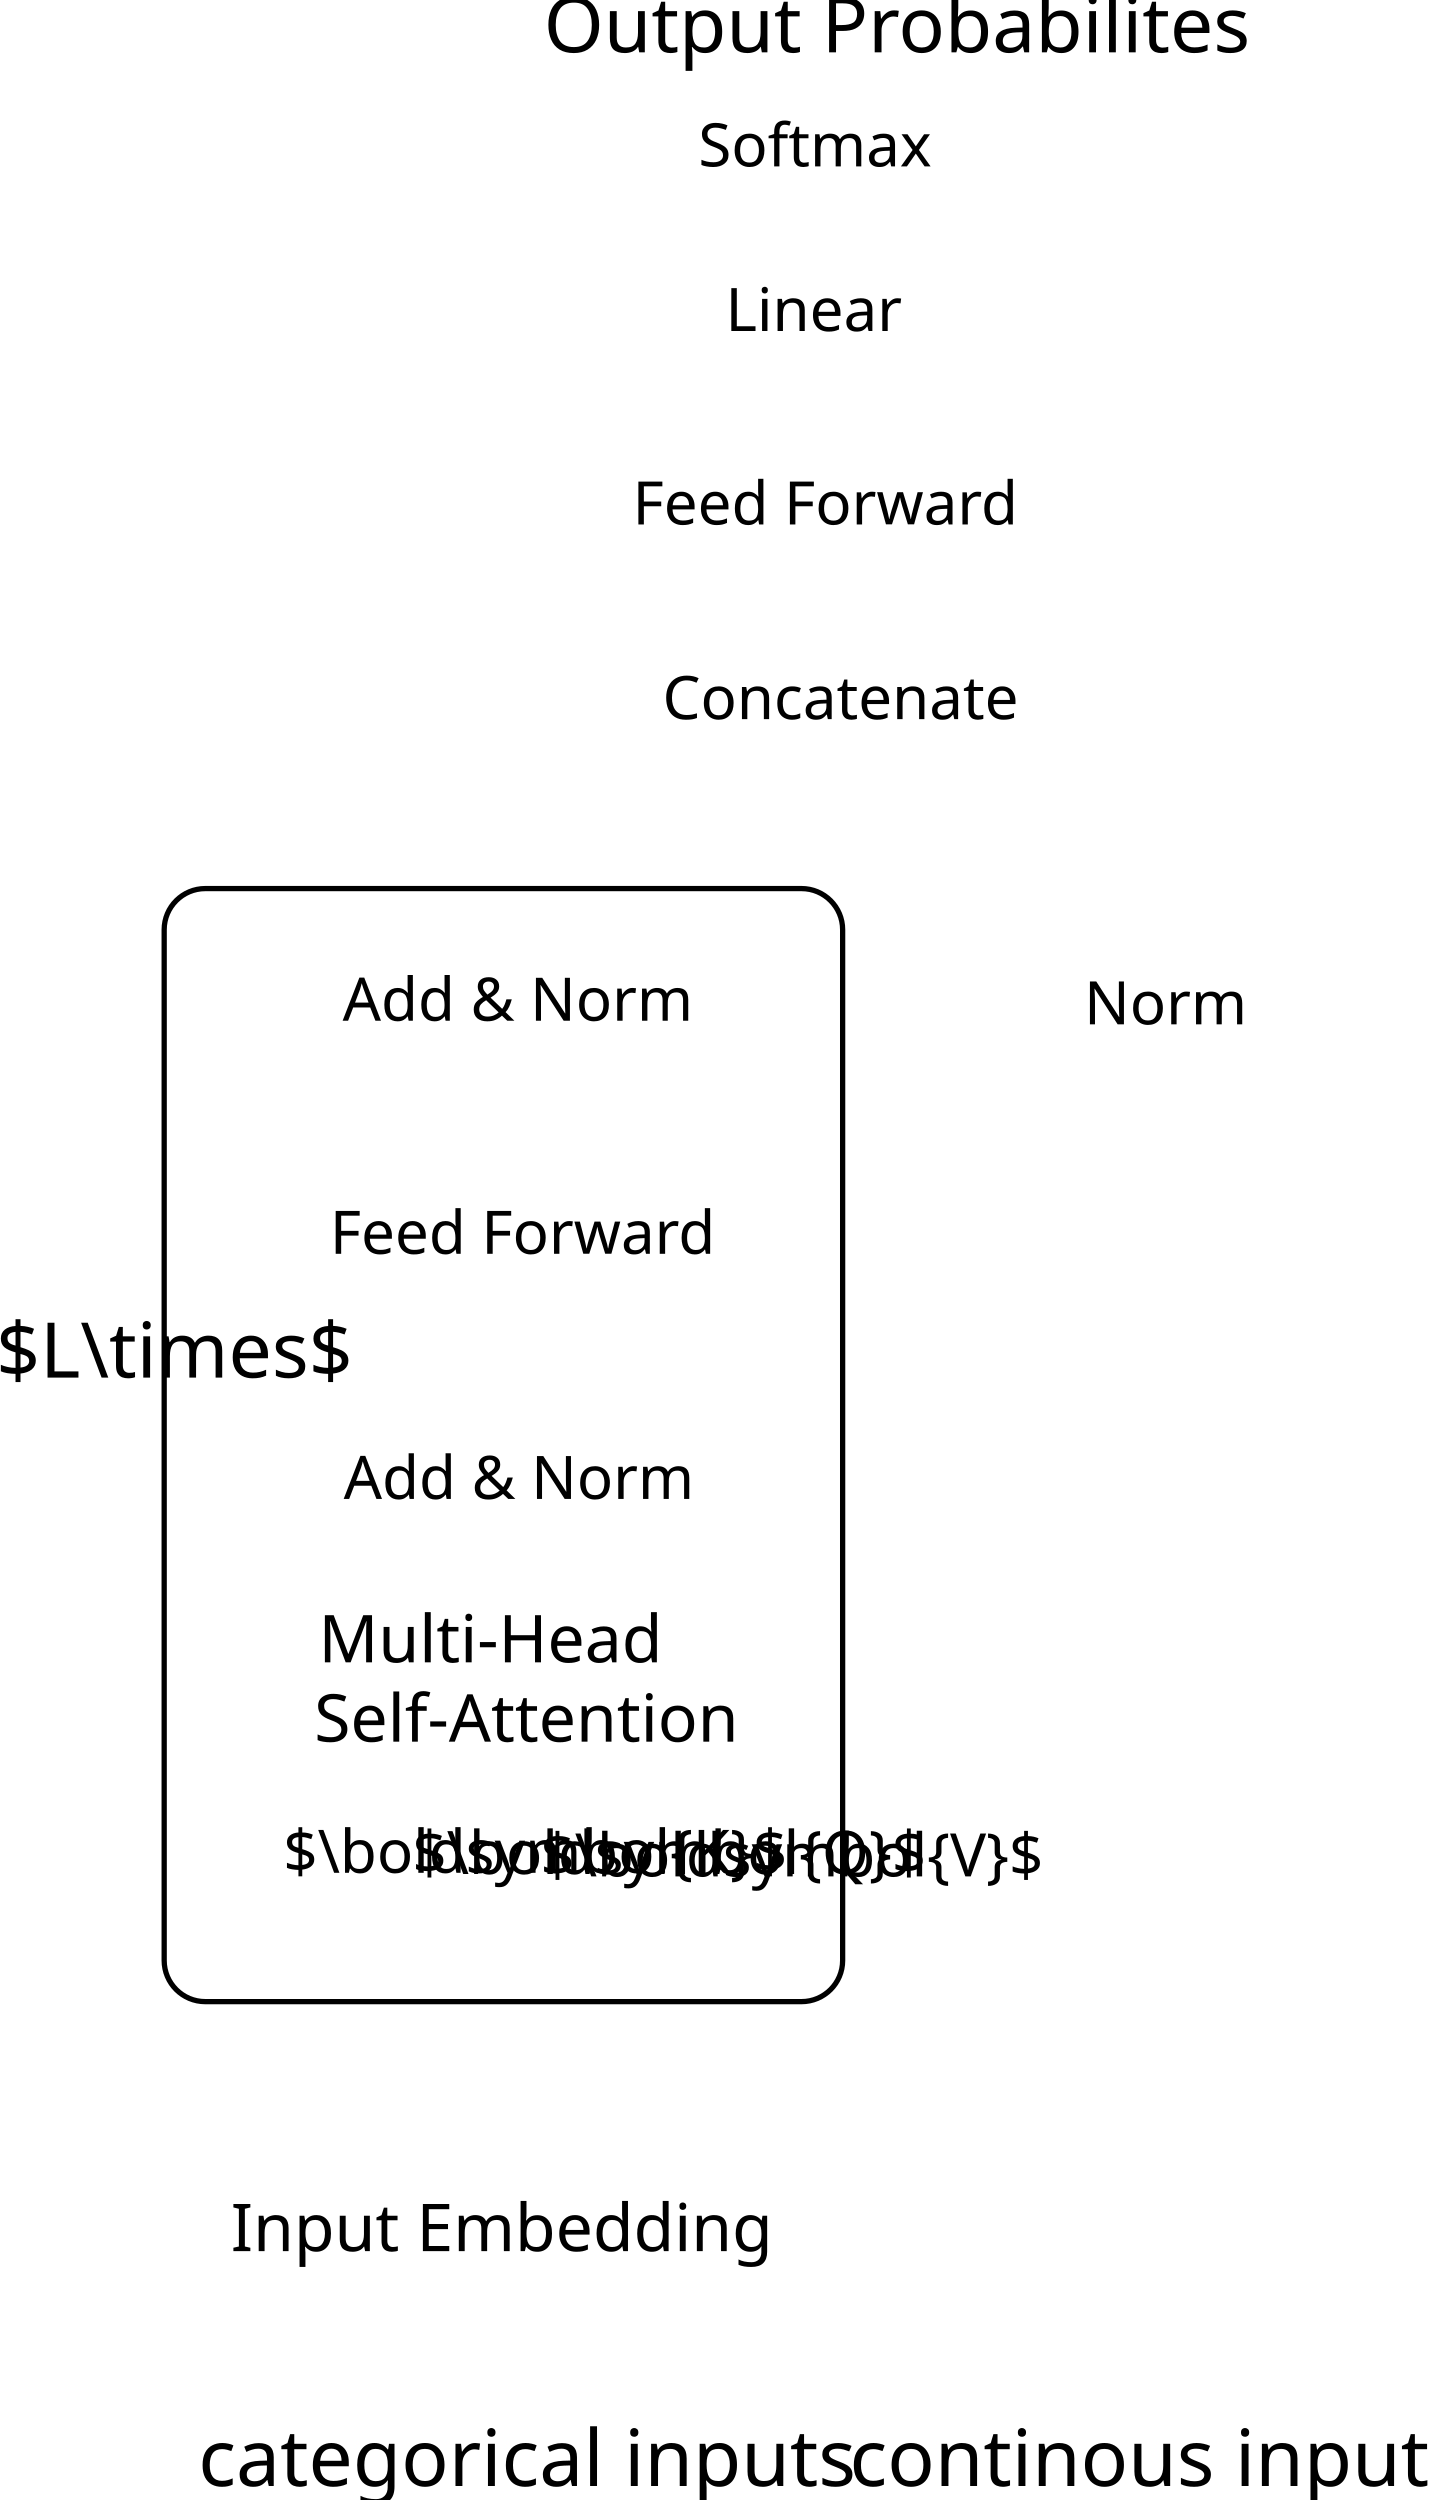
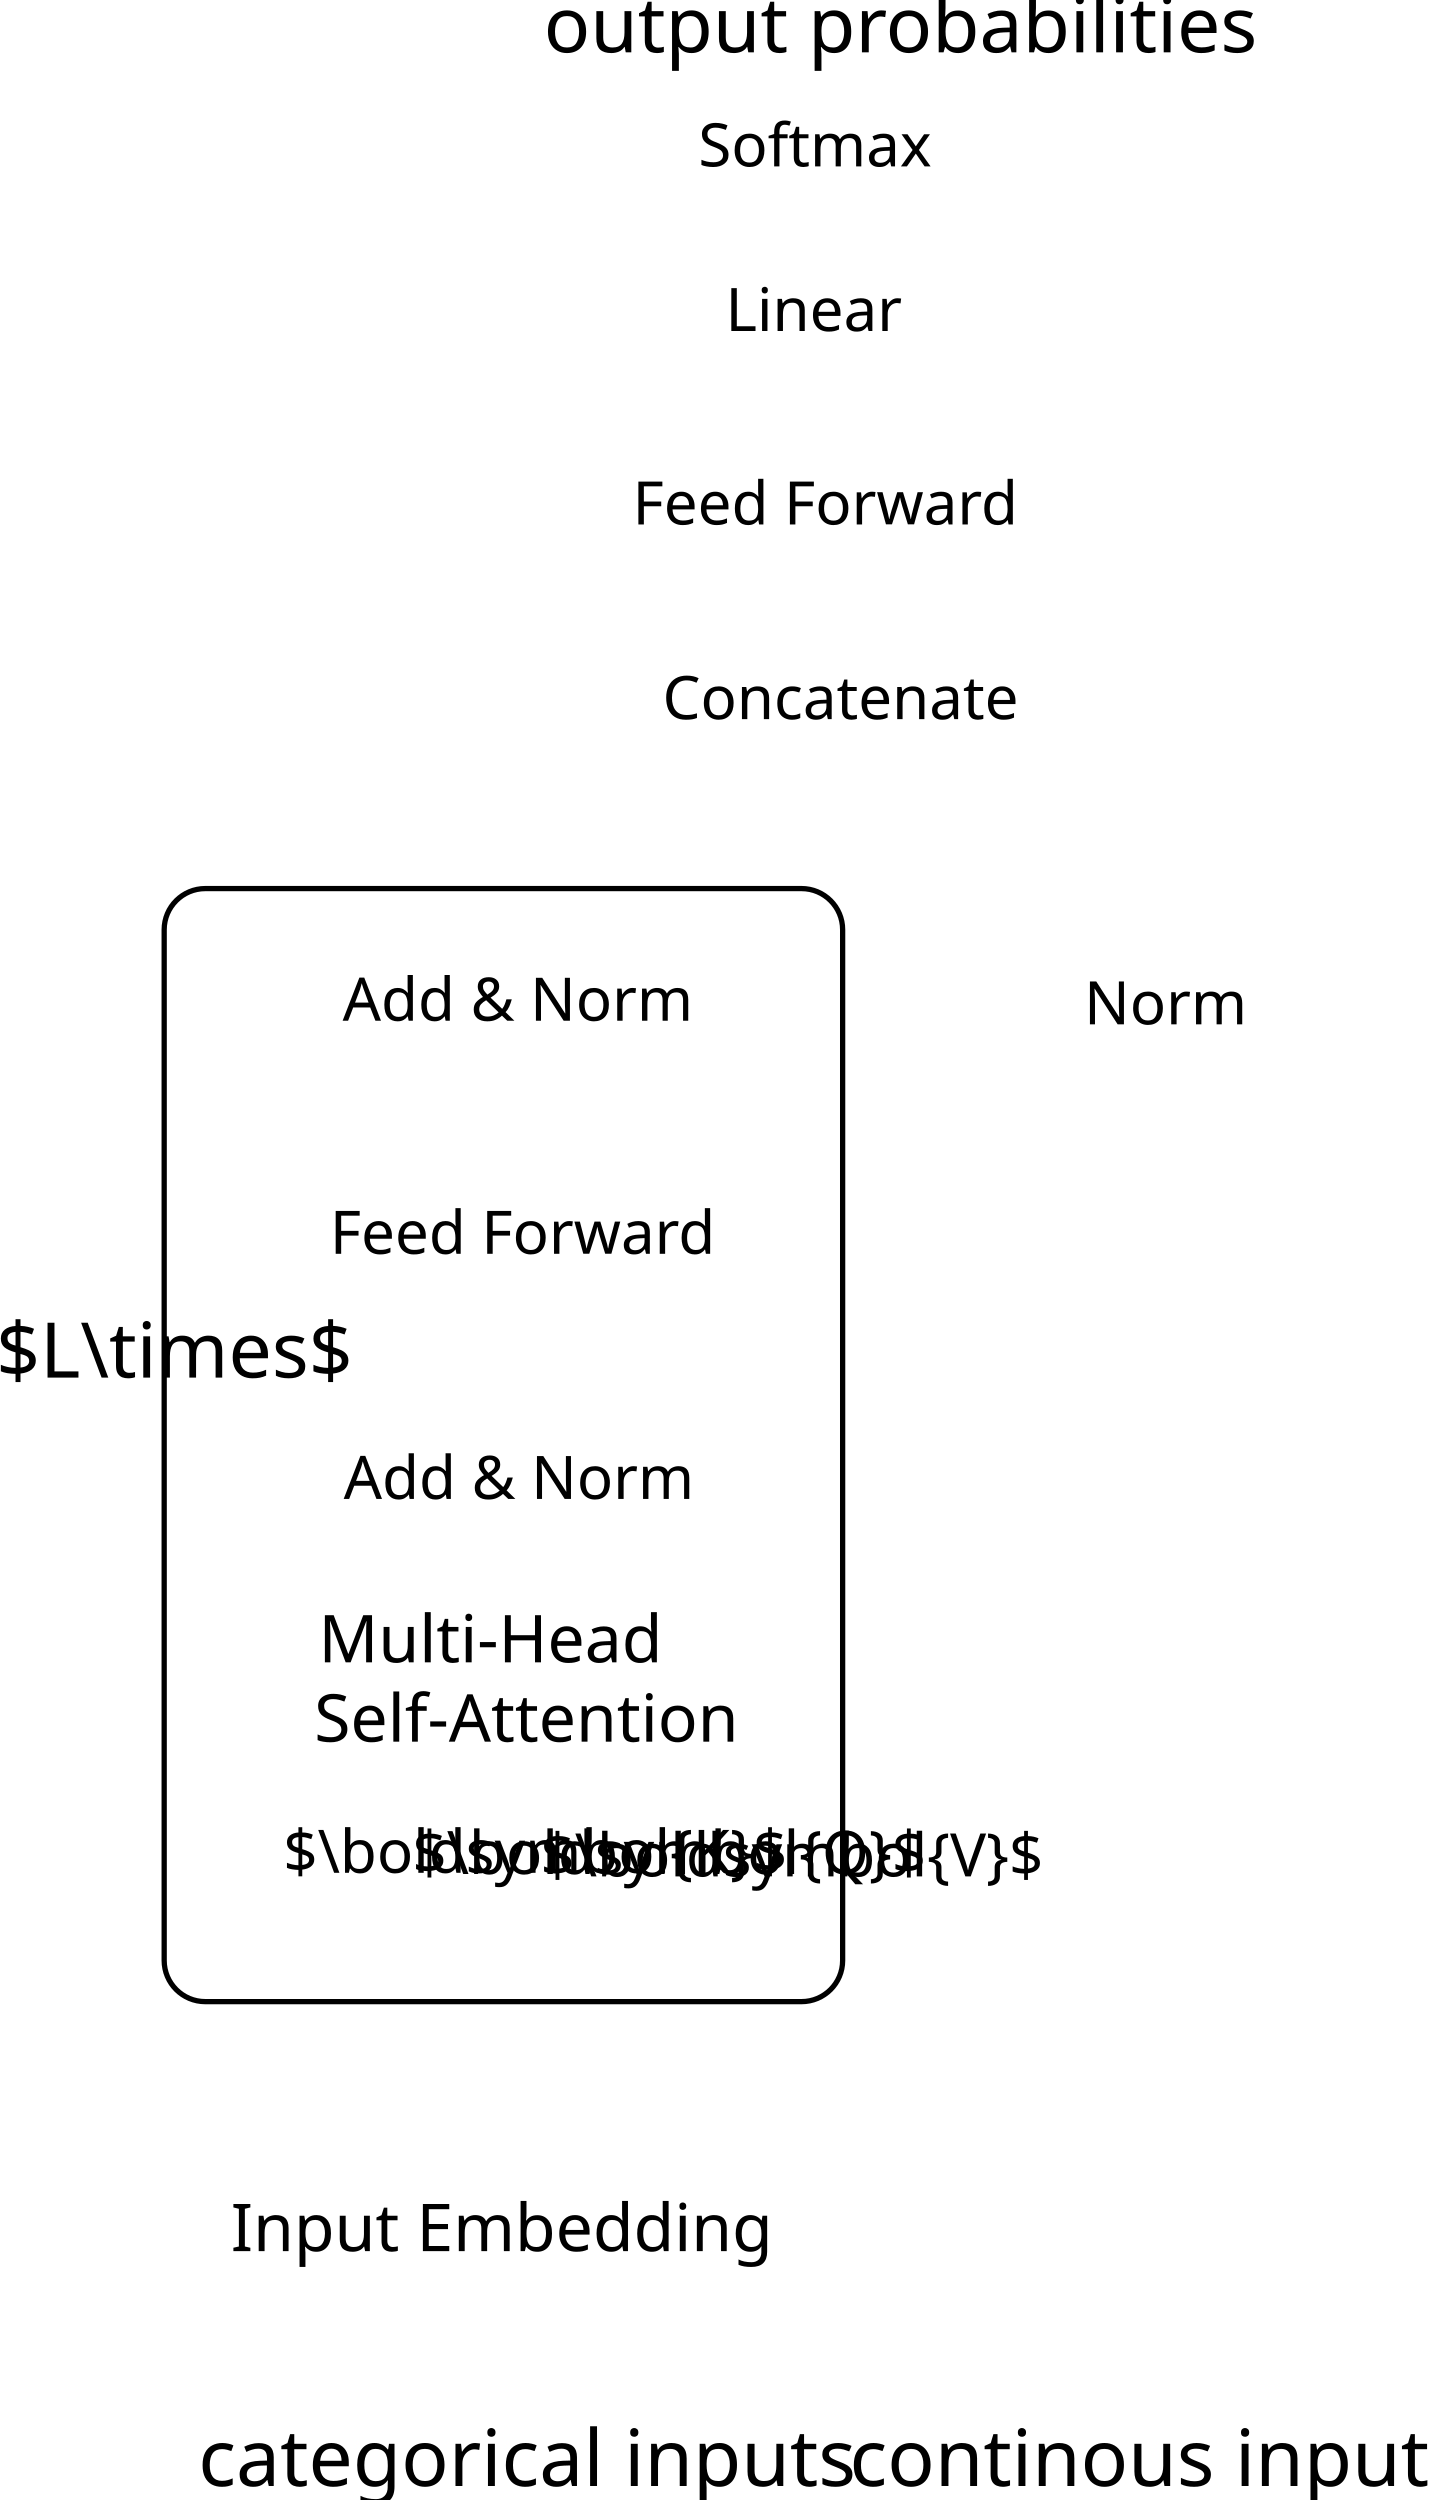
<svg xmlns="http://www.w3.org/2000/svg" width="215.949" height="377.953" xml:space="preserve" overflow="hidden" version="1.1" id="svg781">
  <defs id="defs683">
    <clipPath clipPathUnits="userSpaceOnUse" id="clipPath1697">
      <g id="g1701">
        <rect x="0" y="0" width="1272" height="2146" id="rect1699" />
      </g>
    </clipPath>
    <clipPath clipPathUnits="userSpaceOnUse" id="clipPath1703">
      <g id="g1707">
        <rect x="0" y="0" width="1272" height="2146" id="rect1705" />
      </g>
    </clipPath>
    <clipPath clipPathUnits="userSpaceOnUse" id="clipPath1709">
      <g id="g1713">
        <rect x="0" y="0" width="1272" height="2146" id="rect1711" />
      </g>
    </clipPath>
    <clipPath clipPathUnits="userSpaceOnUse" id="clipPath1715">
      <g id="g1719">
        <rect x="0" y="0" width="1272" height="2146" id="rect1717" />
      </g>
    </clipPath>
    <clipPath clipPathUnits="userSpaceOnUse" id="clipPath1721">
      <g id="g1725">
        <rect x="0" y="0" width="1272" height="2146" id="rect1723" />
      </g>
    </clipPath>
    <clipPath clipPathUnits="userSpaceOnUse" id="clipPath1727">
      <g id="g1731">
        <rect x="0" y="0" width="1272" height="2146" id="rect1729" />
      </g>
    </clipPath>
    <clipPath clipPathUnits="userSpaceOnUse" id="clipPath1733">
      <g id="g1737">
        <rect x="0" y="0" width="1272" height="2146" id="rect1735" />
      </g>
    </clipPath>
    <clipPath clipPathUnits="userSpaceOnUse" id="clipPath1739">
      <g id="g1743">
        <rect x="0" y="0" width="1272" height="2146" id="rect1741" />
      </g>
    </clipPath>
    <clipPath clipPathUnits="userSpaceOnUse" id="clipPath1745">
      <g id="g1749">
        <rect x="0" y="0" width="1272" height="2146" id="rect1747" />
      </g>
    </clipPath>
    <clipPath clipPathUnits="userSpaceOnUse" id="clipPath1751">
      <g id="g1755">
        <rect x="0" y="0" width="1272" height="2146" id="rect1753" />
      </g>
    </clipPath>
    <clipPath clipPathUnits="userSpaceOnUse" id="clipPath1757">
      <g id="g1761">
        <rect x="0" y="0" width="1272" height="2146" id="rect1759" />
      </g>
    </clipPath>
    <clipPath clipPathUnits="userSpaceOnUse" id="clipPath1763">
      <g id="g1767">
        <rect x="0" y="0" width="1272" height="2146" id="rect1765" />
      </g>
    </clipPath>
    <clipPath clipPathUnits="userSpaceOnUse" id="clipPath1769">
      <g id="g1773">
        <rect x="0" y="0" width="1272" height="2146" id="rect1771" />
      </g>
    </clipPath>
    <clipPath clipPathUnits="userSpaceOnUse" id="clipPath1775">
      <g id="g1779">
        <rect x="0" y="0" width="1272" height="2146" id="rect1777" />
      </g>
    </clipPath>
    <clipPath clipPathUnits="userSpaceOnUse" id="clipPath1781">
      <g id="g1785">
        <rect x="0" y="0" width="1272" height="2146" id="rect1783" />
      </g>
    </clipPath>
    <clipPath clipPathUnits="userSpaceOnUse" id="clipPath1787">
      <g id="g1791">
        <rect x="0" y="0" width="1272" height="2146" id="rect1789" />
      </g>
    </clipPath>
    <clipPath clipPathUnits="userSpaceOnUse" id="clipPath1793">
      <g id="g1797">
        <rect x="0" y="0" width="1272" height="2146" id="rect1795" />
      </g>
    </clipPath>
    <clipPath clipPathUnits="userSpaceOnUse" id="clipPath1799">
      <g id="g1803">
        <rect x="0" y="0" width="1272" height="2146" id="rect1801" />
      </g>
    </clipPath>
    <clipPath clipPathUnits="userSpaceOnUse" id="clipPath1805">
      <g id="g1809">
        <rect x="0" y="0" width="1272" height="2146" id="rect1807" />
      </g>
    </clipPath>
    <clipPath clipPathUnits="userSpaceOnUse" id="clipPath1811">
      <g id="g1815">
        <rect x="0" y="0" width="1272" height="2146" id="rect1813" />
      </g>
    </clipPath>
    <clipPath clipPathUnits="userSpaceOnUse" id="clipPath1817">
      <g id="g1821">
        <rect x="0" y="0" width="1272" height="2146" id="rect1819" />
      </g>
    </clipPath>
    <clipPath clipPathUnits="userSpaceOnUse" id="clipPath1823">
      <g id="g1827">
        <rect x="0" y="0" width="1272" height="2146" id="rect1825" />
      </g>
    </clipPath>
    <clipPath clipPathUnits="userSpaceOnUse" id="clipPath1829">
      <g id="g1833">
        <rect x="0" y="0" width="1272" height="2146" id="rect1831" />
      </g>
    </clipPath>
    <clipPath clipPathUnits="userSpaceOnUse" id="clipPath1835">
      <g id="g1839">
        <rect x="0" y="0" width="1272" height="2146" id="rect1837" />
      </g>
    </clipPath>
    <clipPath clipPathUnits="userSpaceOnUse" id="clipPath1841">
      <g id="g1845">
        <rect x="0" y="0" width="1272" height="2146" id="rect1843" />
      </g>
    </clipPath>
    <clipPath clipPathUnits="userSpaceOnUse" id="clipPath1817-8">
      <g id="g1821-1">
        <rect x="0" y="0" width="1272" height="2146" id="rect1819-9" />
      </g>
    </clipPath>
  </defs>
  <g id="g11916" transform="translate(-2.4102628e-6,3.2181852e-5)">
    <path d="m 203.5,1969.85 c 0,-10.14 8.21,-18.35 18.35,-18.35 h 593.3 c 10.14,0 18.35,8.21 18.35,18.35 v 81.3 c 0,10.14 -8.21,18.35 -18.35,18.35 h -593.3 c -10.14,0 -18.35,-8.21 -18.35,-18.35 z" stroke="#000000" stroke-width="6.875" stroke-miterlimit="8" fill="#edaecd" fill-rule="evenodd" id="path685" clip-path="url(#clipPath1841)" transform="matrix(0.1816595,0,0,0.1816595,-14.88467,-28.07209)" style="stroke-width:4.391;stroke-dasharray:none" />
    <path d="m 317.5,1498.15 c 0,-14.17 11.49,-25.65 25.65,-25.65 h 366.7 c 14.17,0 25.65,11.48 25.65,25.65 v 113.7 c 0,14.17 -11.48,25.65 -25.65,25.65 h -366.7 c -14.16,0 -25.65,-11.48 -25.65,-25.65 z" stroke="#000000" stroke-width="6.875" stroke-miterlimit="8" fill="#efabaa" fill-rule="evenodd" id="path689" clip-path="url(#clipPath1835)" transform="matrix(0.1816595,0,0,0.1816595,-14.88467,-28.07209)" style="stroke-width:4.391;stroke-dasharray:none" />
    <path d="m 315.5,1357.18 c 0,-7.55 6.13,-13.68 13.68,-13.68 h 392.64 c 7.56,0 13.68,6.13 13.68,13.68 v 60.64 c 0,7.55 -6.12,13.68 -13.68,13.68 H 329.18 c -7.55,0 -13.68,-6.13 -13.68,-13.68 z" stroke="#000000" stroke-width="6.875" stroke-miterlimit="8" fill="#ccd497" fill-rule="evenodd" id="path703" clip-path="url(#clipPath1829)" transform="matrix(0.1816595,0,0,0.1816595,-14.88467,-28.07209)" style="stroke-width:4.391;stroke-dasharray:none" />
    <path d="m 316.5,1143 c 0,-10.22 8.28,-18.5 18.5,-18.5 h 383 c 10.22,0 18.5,8.28 18.5,18.5 v 82 c 0,10.22 -8.28,18.5 -18.5,18.5 H 335 c -10.22,0 -18.5,-8.28 -18.5,-18.5 z" stroke="#000000" stroke-width="6.875" stroke-miterlimit="8" fill="#a8d1ee" fill-rule="evenodd" id="path707" clip-path="url(#clipPath1823)" transform="matrix(0.1816595,0,0,0.1816595,-14.88467,-28.07209)" style="stroke-width:4.391;stroke-dasharray:none" />
    <path d="m 314.5,960.03 c 0,-7.47 6.06,-13.53 13.53,-13.53 h 392.94 c 7.47,0 13.53,6.06 13.53,13.53 v 59.94 c 0,7.47 -6.06,13.53 -13.53,13.53 H 328.03 c -7.47,0 -13.53,-6.06 -13.53,-13.53 z" stroke="#000000" stroke-width="6.875" stroke-miterlimit="8" fill="#ccd497" fill-rule="evenodd" id="path711" clip-path="url(#clipPath1817)" transform="matrix(0.1816595,0,0,0.1816595,-14.88467,-28.07209)" style="stroke-width:4.391;stroke-dasharray:none" />
    <path d="m 518.14,2145.68 -0.64,-50.24 4.58,-0.05 0.64,50.23 z m -12.04,-45.51 13.4,-27.67 14.1,27.32 z" id="path715" clip-path="url(#clipPath1811)" transform="matrix(0.1816595,0,0,0.1816595,-14.88467,-28.07209)" />
    <path d="m 527.792,1343.92 0.663,-77.487 -4.583,-0.039 -0.663,77.487 z m 12.082,-72.806 -13.514,-27.616 -13.985,27.381 z" id="path717" clip-path="url(#clipPath1805)" transform="matrix(0.1816595,0,0,0.1816595,-14.88467,-28.07209)" />
    <path d="m 523.93,1124.64 -1.29,-68.18 4.58,-0.09 1.29,68.18 z m -12.66,-63.39 13.23,-27.75 14.27,27.24 z" id="path719" clip-path="url(#clipPath1799)" transform="matrix(0.1816595,0,0,0.1816595,-14.88467,-28.07209)" />
    <path d="m 524.07,1472.3 -0.38,-17.84 4.58,-0.1 0.38,17.84 z m -11.74,-13.02 13.17,-27.78 14.33,27.2 z" id="path721" clip-path="url(#clipPath1793)" transform="matrix(0.1816595,0,0,0.1816595,-14.88467,-28.07209)" />
    <path d="m 523.618,1303.85 v 5.674 l 2.292,-2.292 H 250.685 l 2.291,2.292 V 989.498 l -2.291,2.291 h 40.902 v -4.583 h -43.194 v 324.61 H 528.202 V 1303.85 Z M 287.004,1003.248 l 27.5,-13.75 -27.5,-13.75 z" id="path723" clip-path="url(#clipPath1787)" transform="matrix(0.1816595,0,0,0.1816595,-14.88467,-28.07209)" />
    <path d="M 521.032,1950.75 V 1757.5 H 251.905 l 2.292,2.292 v -372.291 l -2.292,2.292 h 40.676 v -4.584 h -42.967 v 376.874 H 518.74 l -2.292,-2.291 V 1950.75 Z M 287.998,1401.251 l 27.5,-13.75 -27.5,-13.75 z" id="path725" clip-path="url(#clipPath1781)" transform="matrix(0.1816595,0,0,0.1816595,-14.88467,-28.07209)" />
    <path d="m 516.91,1734.6 h -103.7 v -72.18 h 4.58 v 69.89 l -2.29,-2.29 h 101.41 z m -115.16,-67.6 13.75,-27.5 13.75,27.5 z" id="path731" clip-path="url(#clipPath1775)" transform="matrix(0.1816595,0,0,0.1816595,-14.88467,-28.07209)" />
    <path d="m 518.5,1735.742 h 109.708 l 0.148,-71.335 -4.583,-0.01 -0.143,69.048 2.291,-2.287 H 518.5 Z m 121.165,-66.329 -12.885,-27.916 -14.602,27.057 z" id="path733" clip-path="url(#clipPath1769)" transform="matrix(0.1816595,0,0,0.1816595,-14.88467,-28.07209)" />
    <path d="m 519.792,1759.81 2.9e-4,-97.395 h -4.583 l -3e-4,97.395 z m 11.459,-92.812 -13.75,-27.5 -13.75,27.5 z" id="path735" clip-path="url(#clipPath1763)" transform="matrix(0.1816595,0,0,0.1816595,-14.88467,-28.07209)" />
    <path d="m 330.5,709.627 c 0,-6.698 5.43,-12.127 12.13,-12.127 h 859.74 c 6.7,0 12.13,5.429 12.13,12.127 v 53.746 c 0,6.697 -5.43,12.127 -12.13,12.127 H 342.63 c -6.7,0 -12.13,-5.43 -12.13,-12.127 z" stroke="#000000" stroke-width="6.875" stroke-miterlimit="8" fill="#e4d6ea" fill-rule="evenodd" id="path747" clip-path="url(#clipPath1757)" transform="matrix(0.1816595,0,0,0.1816595,-14.88467,-28.07209)" style="stroke-width:4.391;stroke-dasharray:none" />
    <path d="m 848.5,962.25 c 0,-7.04 5.71,-12.75 12.75,-12.75 h 394.5 c 7.04,0 12.75,5.71 12.75,12.75 v 56.5 c 0,7.04 -5.71,12.75 -12.75,12.75 h -394.5 c -7.04,0 -12.75,-5.71 -12.75,-12.75 z" stroke="#000000" stroke-width="6.875" stroke-miterlimit="8" fill="#ccd497" fill-rule="evenodd" id="path751" clip-path="url(#clipPath1751)" transform="matrix(0.1816595,0,0,0.1816595,-14.88467,-28.07209)" style="stroke-width:4.391;stroke-dasharray:none" />
    <path d="m 1060.792,949.12 3e-4,-148.699 h -4.583 l -4e-4,148.699 z m 11.459,-144.116 -13.75,-27.5 -13.75,27.5 z" id="path755" clip-path="url(#clipPath1745)" transform="matrix(0.1816595,0,0,0.1816595,-14.88467,-28.07209)" />
    <path d="m 562.5,533.846 c 0,-10.132 8.21,-18.346 18.35,-18.346 h 383.3 c 10.14,0 18.35,8.214 18.35,18.346 v 81.308 c 0,10.132 -8.21,18.346 -18.35,18.346 h -383.3 c -10.14,0 -18.35,-8.214 -18.35,-18.346 z" stroke="#000000" stroke-width="6.875" stroke-miterlimit="8" fill="#a8d1ee" fill-rule="evenodd" id="path757" clip-path="url(#clipPath1739)" transform="matrix(0.1816595,0,0,0.1816595,-14.88467,-28.07209)" style="stroke-width:4.391;stroke-dasharray:none" />
    <path d="m 562.5,384.026 c 0,-7.47 6.06,-13.526 13.53,-13.526 h 392.94 c 7.47,0 13.53,6.056 13.53,13.526 v 59.948 c 0,7.47 -6.06,13.526 -13.53,13.526 H 576.03 c -7.47,0 -13.53,-6.056 -13.53,-13.526 z" stroke="#000000" stroke-width="6.875" stroke-miterlimit="8" fill="#ffff99" fill-rule="evenodd" id="path761" clip-path="url(#clipPath1733)" transform="matrix(0.1816595,0,0,0.1816595,-14.88467,-28.07209)" style="stroke-width:4.391;stroke-dasharray:none" />
    <path d="m 560.5,246.181 c 0,-7.556 6.13,-13.681 13.68,-13.681 h 392.64 c 7.55,0 13.68,6.125 13.68,13.681 v 60.638 c 0,7.556 -6.13,13.681 -13.68,13.681 H 574.18 c -7.55,0 -13.68,-6.125 -13.68,-13.681 z" stroke="#000000" stroke-width="6.875" stroke-miterlimit="8" fill="#d2c4b2" fill-rule="evenodd" id="path765" clip-path="url(#clipPath1727)" transform="matrix(0.1816595,0,0,0.1816595,-14.88467,-28.07209)" style="stroke-width:4.391;stroke-dasharray:none" />
    <path d="m 769.93,370.423 -0.93,-26.941 4.58,-0.158 0.93,26.941 z m -12.22,-21.965 12.79,-27.958 14.69,27.01 z" id="path769" clip-path="url(#clipPath1721)" transform="matrix(0.1816595,0,0,0.1816595,-14.88467,-28.07209)" />
    <path d="m 774.792,515.051 2.1e-4,-34.635 -4.583,-1e-4 -2.2e-4,34.635 z M 786.25,485 772.5,457.5 758.75,484.999 Z" id="path771" clip-path="url(#clipPath1715)" transform="matrix(0.1816595,0,0,0.1816595,-14.88467,-28.07209)" />
    <path d="m 774.792,696.902 2.3e-4,-40.486 h -4.583 l -2.3e-4,40.486 z M 786.25,661 772.5,633.5 758.75,661 Z" id="path773" clip-path="url(#clipPath1709)" transform="matrix(0.1816595,0,0,0.1816595,-14.88467,-28.07209)" />
    <path d="m 526.792,945.96 3.1e-4,-149.538 h -4.583 l -3.2e-4,149.538 z m 11.459,-144.955 -13.75,-27.5 -13.75,27.5 z" id="path775" clip-path="url(#clipPath1703)" transform="matrix(0.1816595,0,0,0.1816595,-14.88467,-28.07209)" />
    <path d="m 1064.21,2140.87 -7.84,-1086.44 4.59,-0.03 7.83,1086.44 z m -19.26,-1081.77 13.55,-27.6 13.95,27.4 z" id="path777" clip-path="url(#clipPath1697)" transform="matrix(0.1816595,0,0,0.1816595,-14.88467,-28.07209)" />
    <rect style="fill:none;stroke:#000000;stroke-width:0.798;stroke-linejoin:round;stroke-dasharray:none;stroke-opacity:1" id="rect4320" width="102.57" height="168.274" x="24.821" y="134.335" ry="6.218" />
    <text font-family="'Calibri Light', 'Calibri Light_MSFontService', sans-serif" font-weight="300" font-size="9.991px" id="text687" x="34.88" y="340.333" style="stroke-width:0.182">Input Embedding</text>
    <text font-family="'Calibri Light', 'Calibri Light_MSFontService', sans-serif" font-weight="300" font-size="9.991px" id="text691" x="48.149" y="251.319" style="stroke-width:0.182">Multi-Head</text>
    <text font-family="'Calibri Light', 'Calibri Light_MSFontService', sans-serif" font-weight="300" font-size="9.991px" id="text697" x="47.501" y="263.308" style="stroke-width:0.182">Self-Attention</text>
    <text font-family="'Calibri Light', 'Calibri Light_MSFontService', sans-serif" font-weight="300" font-size="9.083px" id="text705" x="51.957" y="226.613" style="stroke-width:0.182">Add &amp; Norm</text>
    <text font-family="'Calibri Light', 'Calibri Light_MSFontService', sans-serif" font-weight="300" font-size="9.083px" id="text709" x="49.875" y="189.554" style="stroke-width:0.182">Feed Forward</text>
    <text font-family="'Calibri Light', 'Calibri Light_MSFontService', sans-serif" font-weight="300" font-size="9.083px" id="text713" x="51.801" y="154.312" style="stroke-width:0.182">Add &amp; Norm</text>
    <text font-family="'Calibri Light', 'Calibri Light_MSFontService', sans-serif" font-weight="300" font-size="11.626px" id="text727" x="-0.59" y="208.263" style="stroke-width:0.182">$L\times$</text>
    <text font-family="'Calibri Light', 'Calibri Light_MSFontService', sans-serif" font-weight="300" font-size="9.083px" id="text737" x="81.693" y="283.677" style="stroke-width:0.182">$\boldsymbol{V}$</text>
    <text font-family="'Calibri Light', 'Calibri Light_MSFontService', sans-serif" font-weight="300" font-size="9.083px" id="text739" x="42.822" y="283.132" style="display:inline;stroke-width:0.182">$\boldsymbol{K}$</text>
    <text font-family="'Calibri Light', 'Calibri Light_MSFontService', sans-serif" font-weight="300" font-size="9.083px" id="text741" x="62.336" y="283.314" style="display:inline;stroke-width:0.182">$\boldsymbol{Q}$</text>
-     <text font-family="'Calibri Light', 'Calibri Light_MSFontService', sans-serif" font-weight="300" font-size="11.626px" id="text743" x="82.203" y="7.914" style="stroke-width:0.182">Output Probabilites</text>
+     <text font-family="'Calibri Light', 'Calibri Light_MSFontService', sans-serif" font-weight="300" font-size="11.626px" id="text743" x="82.203" y="7.914" style="stroke-width:0.182">output probabilities</text>
    <text font-family="'Calibri Light', 'Calibri Light_MSFontService', sans-serif" font-weight="300" font-size="9.083px" id="text749" x="100.168" y="108.718" style="stroke-width:0.182">Concatenate</text>
    <text font-family="'Calibri Light', 'Calibri Light_MSFontService', sans-serif" font-weight="300" font-size="9.083px" id="text753" x="163.904" y="154.859" style="stroke-width:0.182">Norm</text>
    <text font-family="'Calibri Light', 'Calibri Light_MSFontService', sans-serif" font-weight="300" font-size="9.083px" id="text759" x="95.635" y="79.289" style="stroke-width:0.182">Feed Forward</text>
    <text font-family="'Calibri Light', 'Calibri Light_MSFontService', sans-serif" font-weight="300" font-size="9.083px" id="text763" x="109.686" y="50.042" style="stroke-width:0.182">Linear</text>
    <text font-family="'Calibri Light', 'Calibri Light_MSFontService', sans-serif" font-weight="300" font-size="9.083px" id="text767" x="105.575" y="25.154" style="stroke-width:0.182">Softmax</text>
    <text font-family="'Calibri Light', 'Calibri Light_MSFontService', sans-serif" font-weight="300" font-size="11.887px" id="text4047" x="29.971" y="375.834" style="stroke-width:0.186">categorical inputs</text>
    <text font-family="'Calibri Light', 'Calibri Light_MSFontService', sans-serif" font-weight="300" font-size="11.887px" id="text4047-6" x="128.425" y="375.834" style="stroke-width:0.186">continous inputs</text>
  </g>
</svg>
